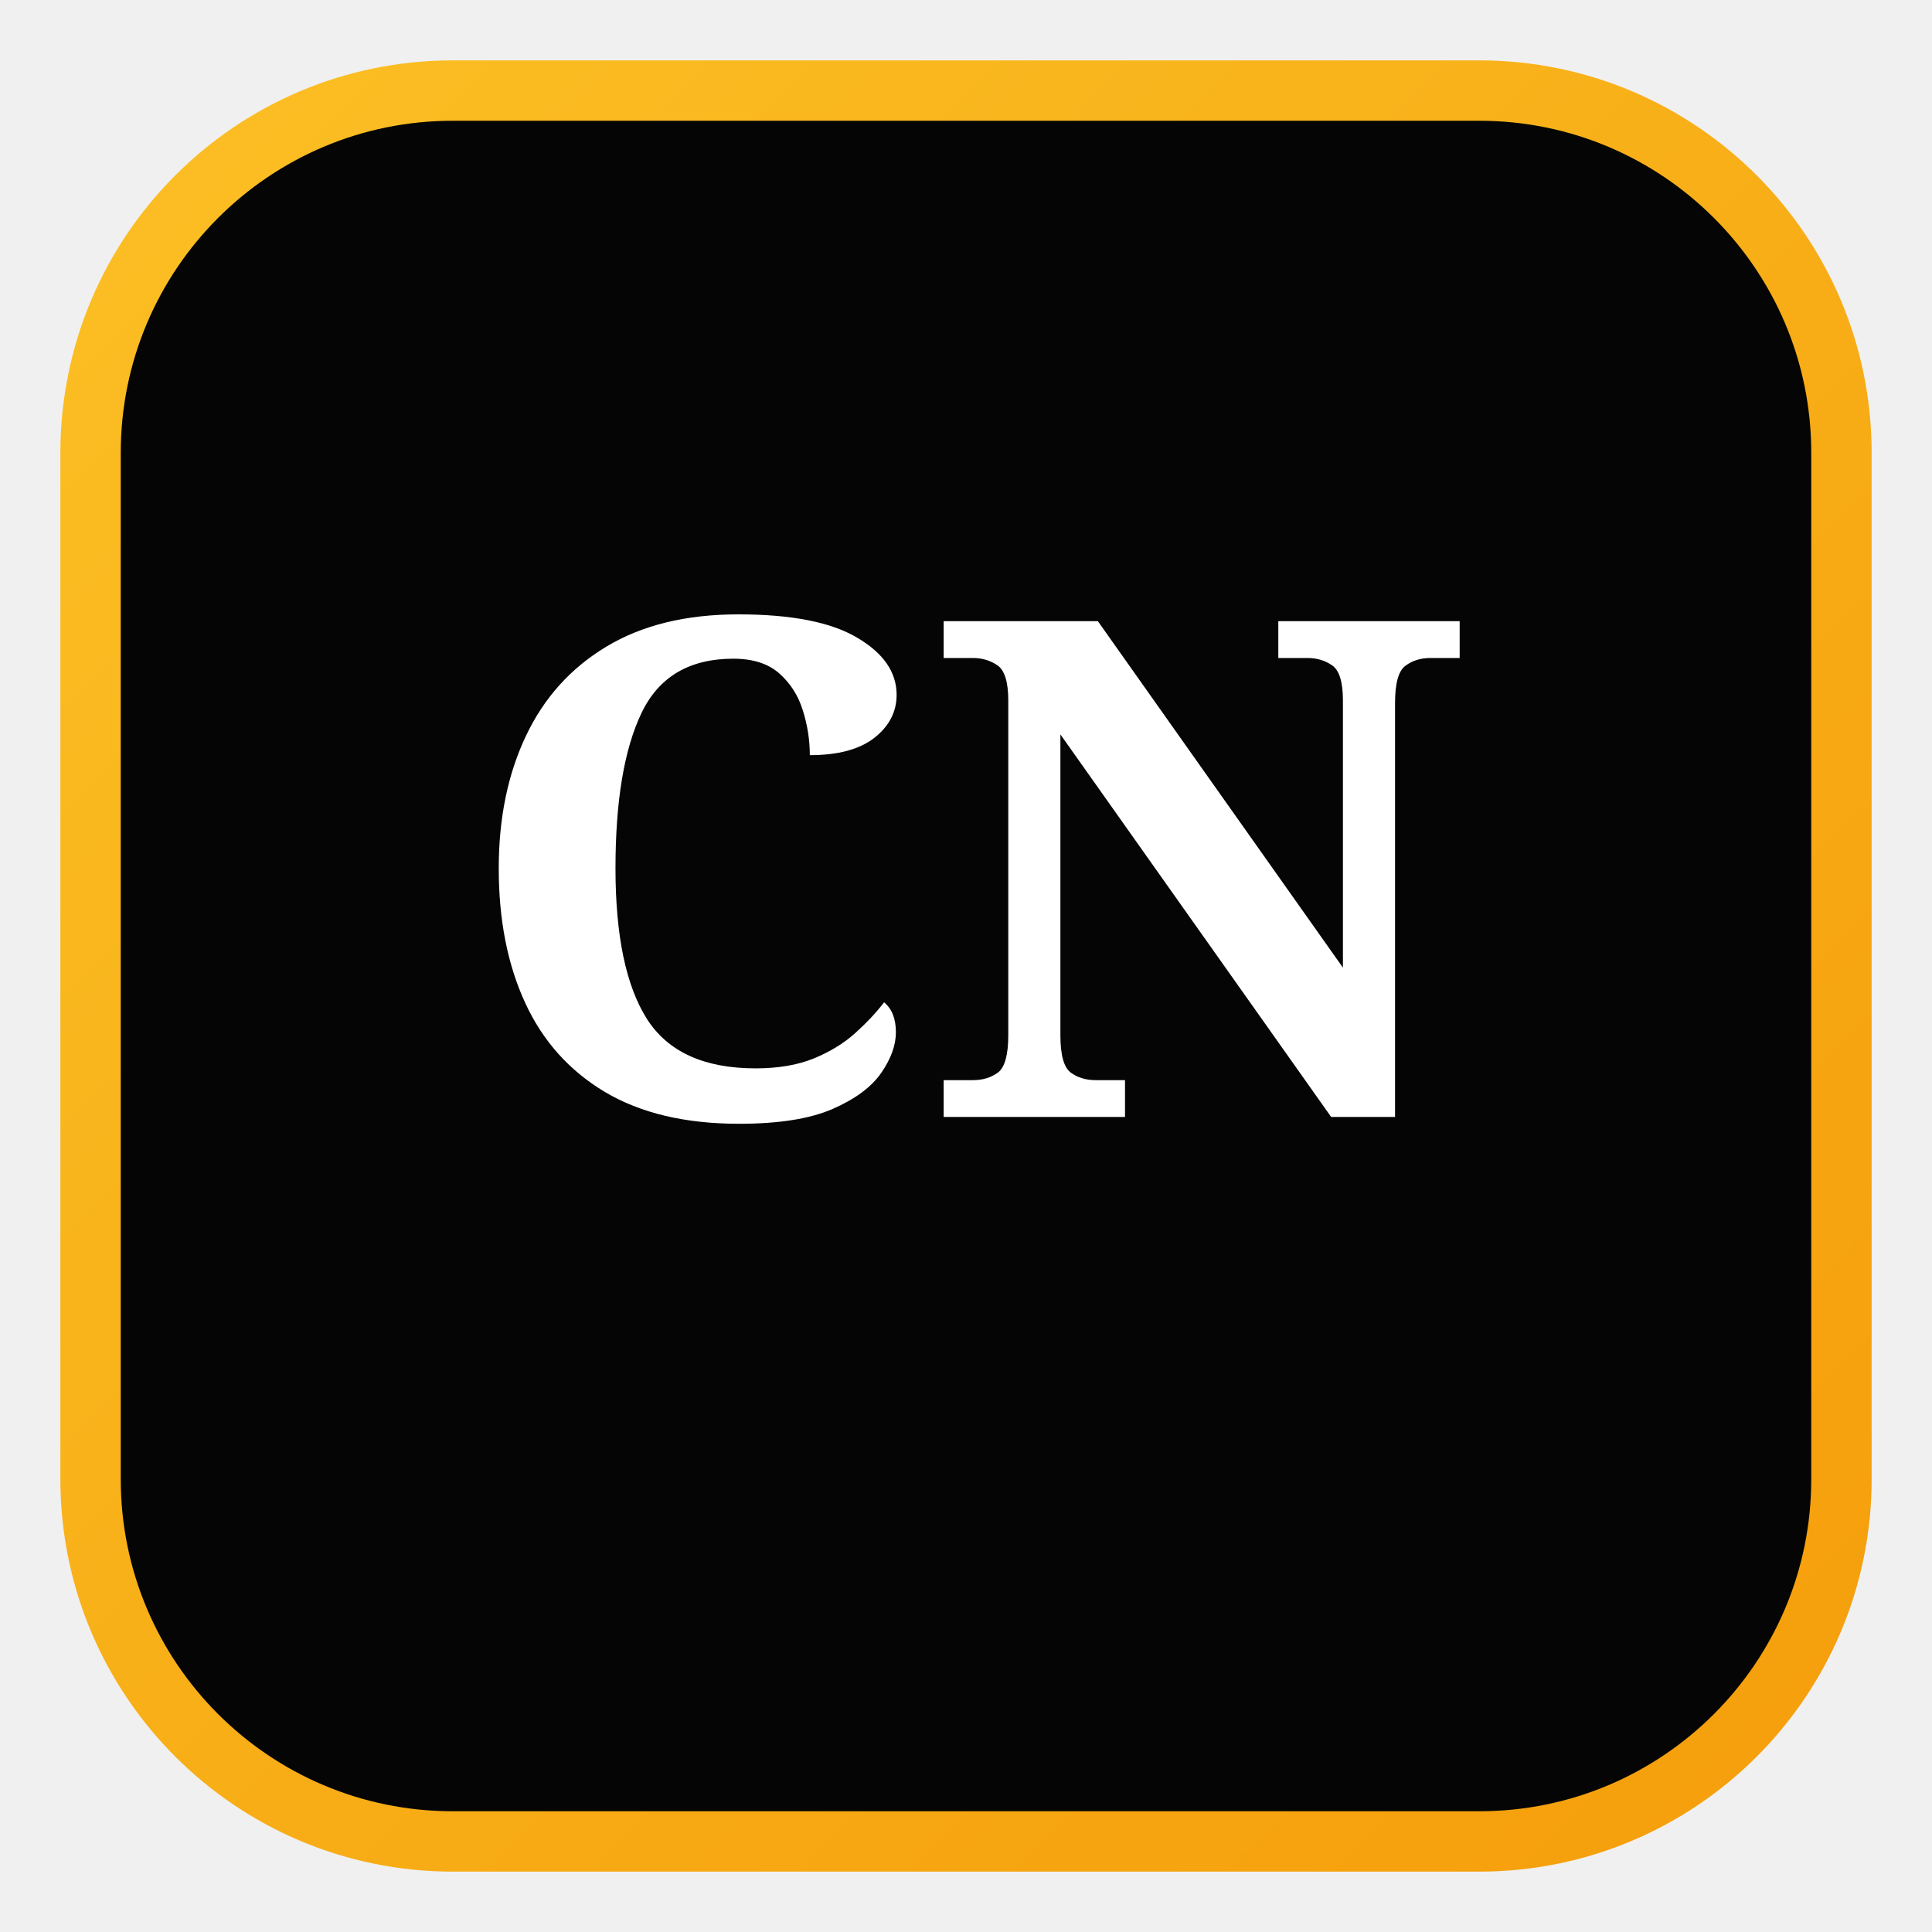
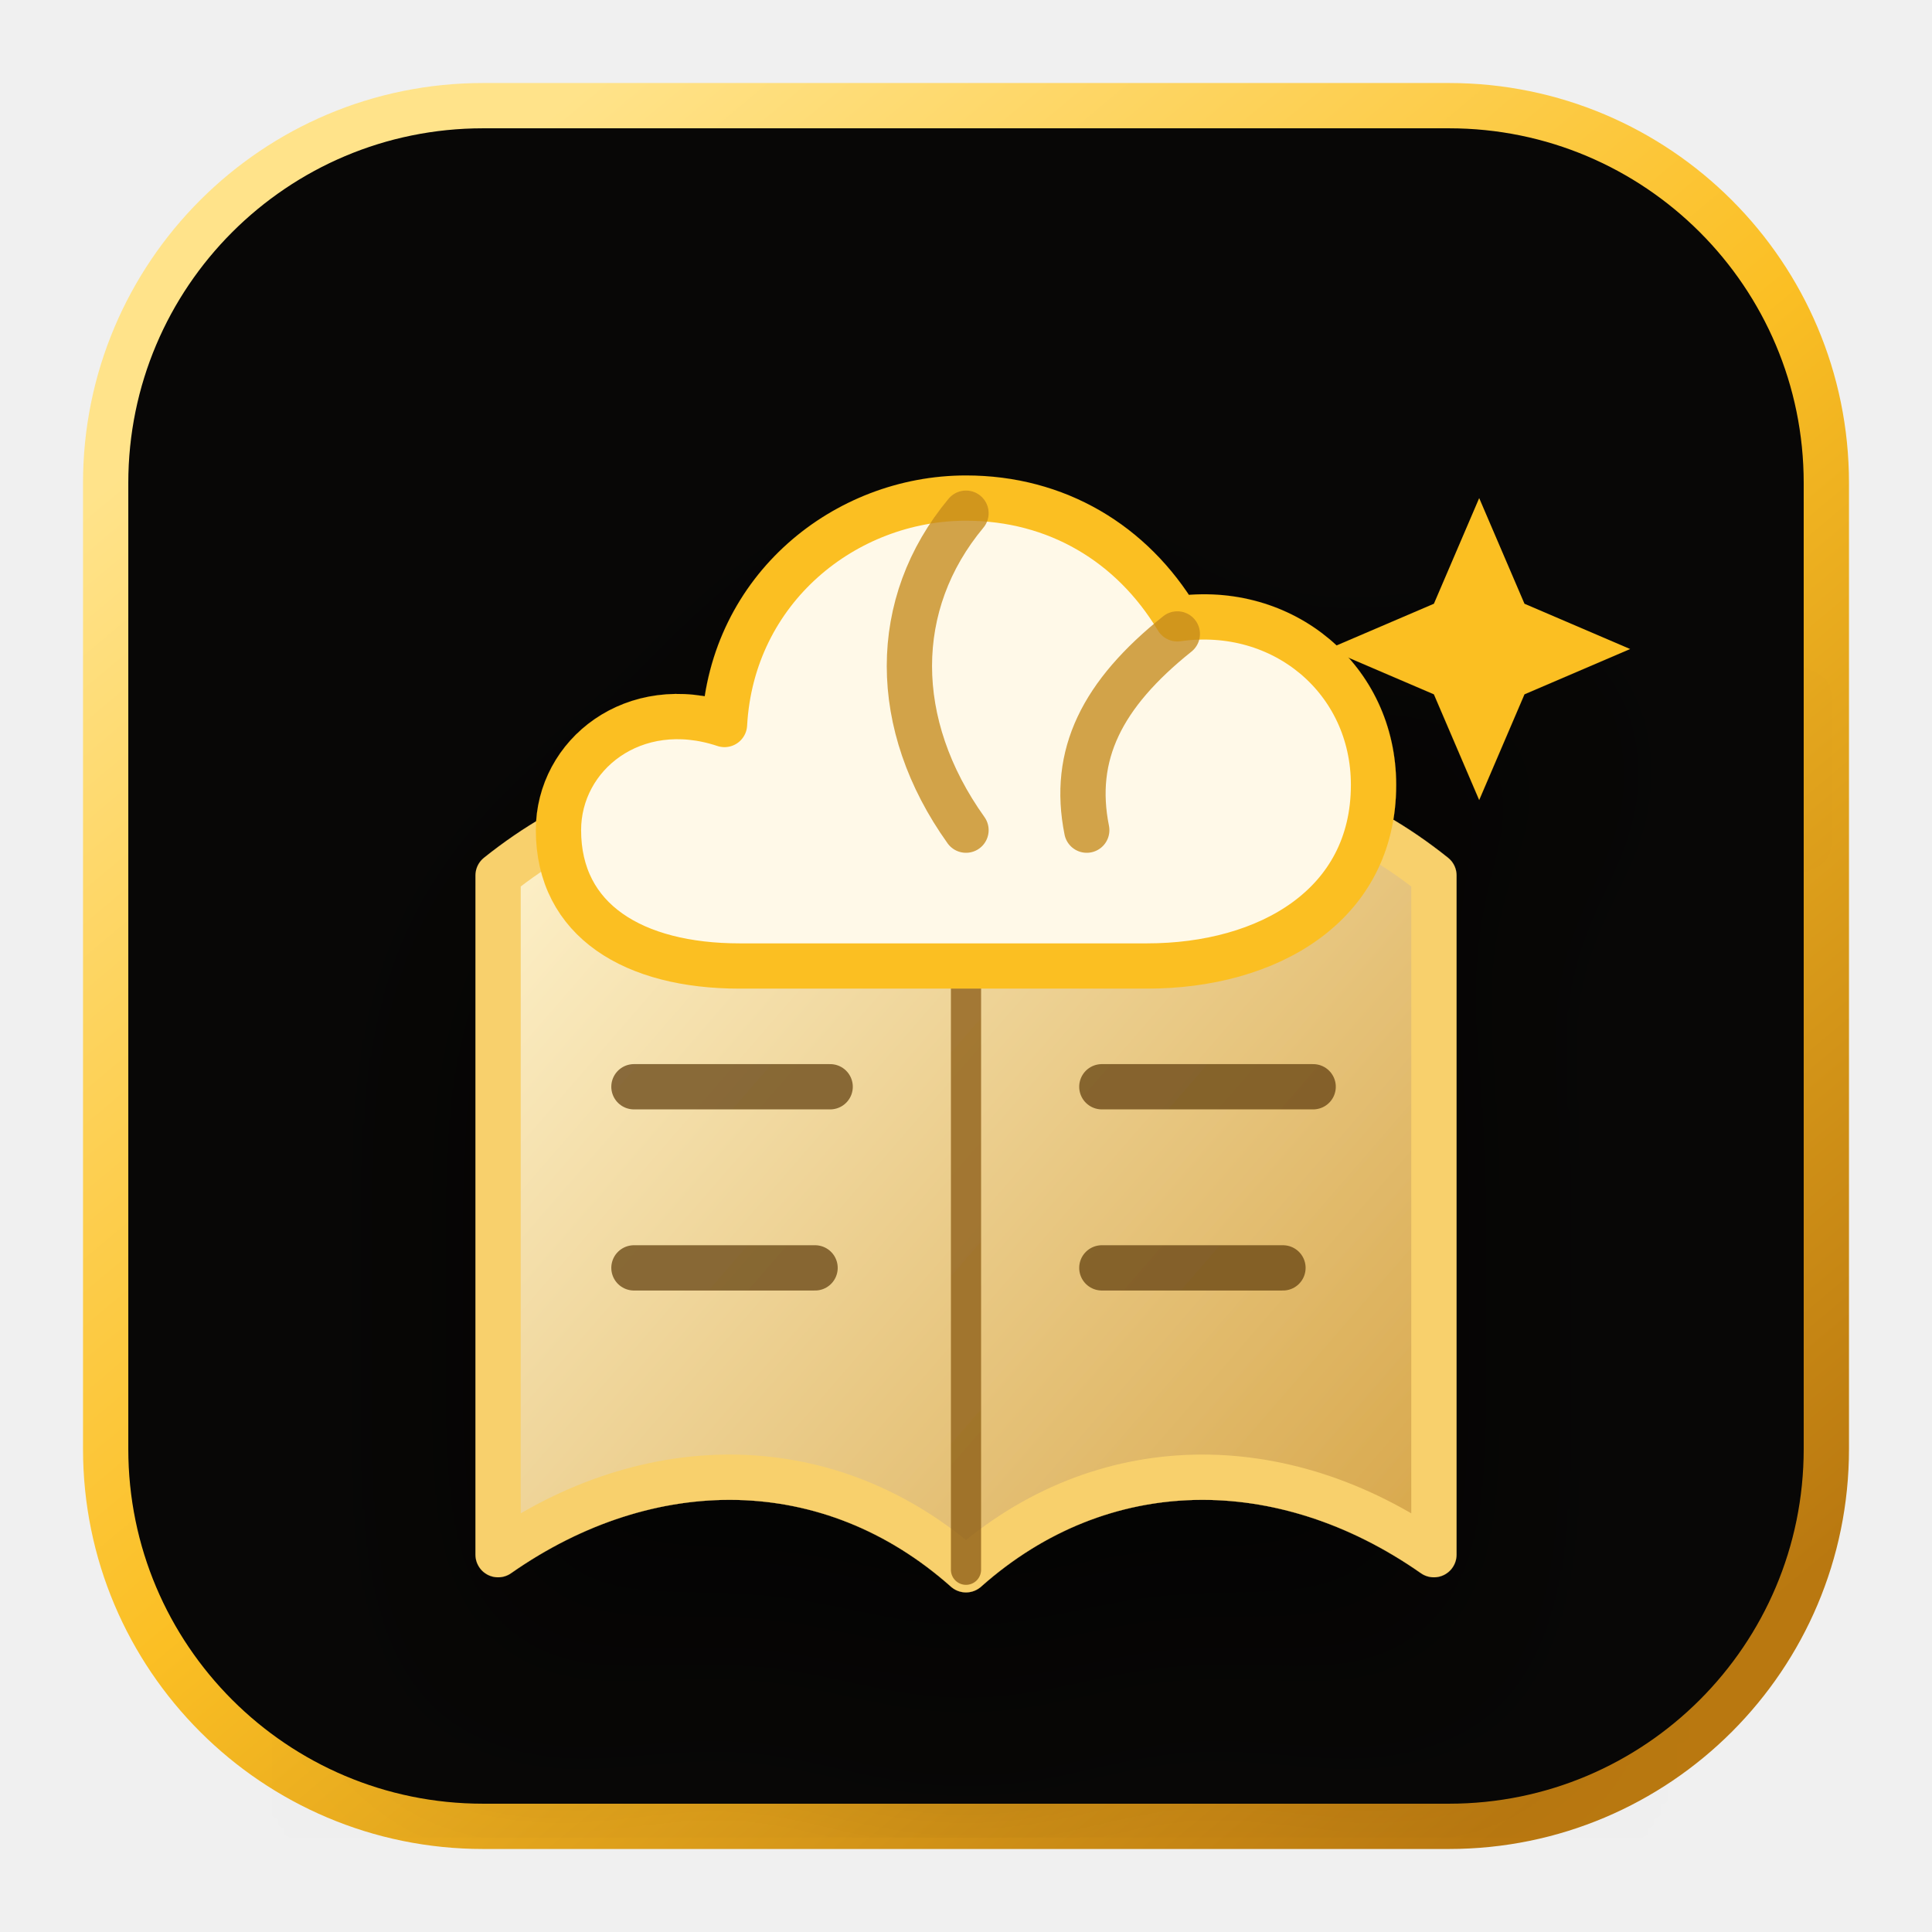
- <svg xmlns="http://www.w3.org/2000/svg" width="128" height="128" viewBox="0 0 128 128" role="img" aria-label="Cook Note mark">
+ <svg xmlns="http://www.w3.org/2000/svg" width="128" height="128" viewBox="0 0 128 128" role="img" aria-label="Cook Note">
  <defs>
-     <linearGradient id="a" x1="0" y1="0" x2="1" y2="1">
-       <stop offset="0%" stop-color="#fbbf24" />
-       <stop offset="100%" stop-color="#f59e0b" />
+     <linearGradient id="gold" x1="24" y1="18" x2="106" y2="116" gradientUnits="userSpaceOnUse">
+       <stop offset="0" stop-color="#ffe38a" />
+       <stop offset=".48" stop-color="#fbbf24" />
+       <stop offset="1" stop-color="#b97810" />
    </linearGradient>
+     <linearGradient id="paper" x1="34" y1="50" x2="94" y2="102" gradientUnits="userSpaceOnUse">
+       <stop offset="0" stop-color="#fff4cf" />
+       <stop offset="1" stop-color="#d8a84c" />
+     </linearGradient>
+     <filter id="shadow" x="-20%" y="-20%" width="140%" height="145%">
+       <feDropShadow dx="0" dy="8" stdDeviation="7" flood-color="#000" flood-opacity=".55" />
+     </filter>
  </defs>
-   <rect x="6" y="6" width="116" height="116" rx="24" fill="#050505" stroke="url(#a)" stroke-width="4" />
-   <text x="64" y="74" text-anchor="middle" fill="#fff" font-size="46" font-family="Georgia, serif" font-weight="700">CN</text>
+   <rect x="7" y="7" width="114" height="114" rx="25" fill="#080706" stroke="url(#gold)" stroke-width="3" />
+   <g filter="url(#shadow)">
+     <path d="M33 58c10-8 22-8 31 0 9-8 21-8 31 0v45c-10-7-22-7-31 1-9-8-21-8-31-1V58Z" fill="url(#paper)" stroke="#f8d06c" stroke-width="3" stroke-linejoin="round" />
+     <path d="M64 58v46" fill="none" stroke="#8a5a13" stroke-width="2" stroke-linecap="round" opacity=".75" />
+     <path d="M42 72h13M42 84h12M73 72h14M73 84h12" fill="none" stroke="#5f3d0d" stroke-width="3" stroke-linecap="round" opacity=".72" />
+     <path d="M48 48c.5-9 8-15 16-15 6 0 11 3 14 8 7-1 13 4 13 11 0 8-7 12-15 12H49c-7 0-12-3-12-9 0-5 5-9 11-7Z" fill="#fff9e8" stroke="#fbbf24" stroke-width="3" stroke-linejoin="round" />
+     <path d="M64 34c-5 6-5 14 0 21M78 42c-5 4-7 8-6 13" fill="none" stroke="#c58a1d" stroke-width="3" stroke-linecap="round" opacity=".78" />
+     <path d="M98 33l3 7 7 3-7 3-3 7-3-7-7-3 7-3 3-7Z" fill="#fbbf24" />
+   </g>
</svg>
